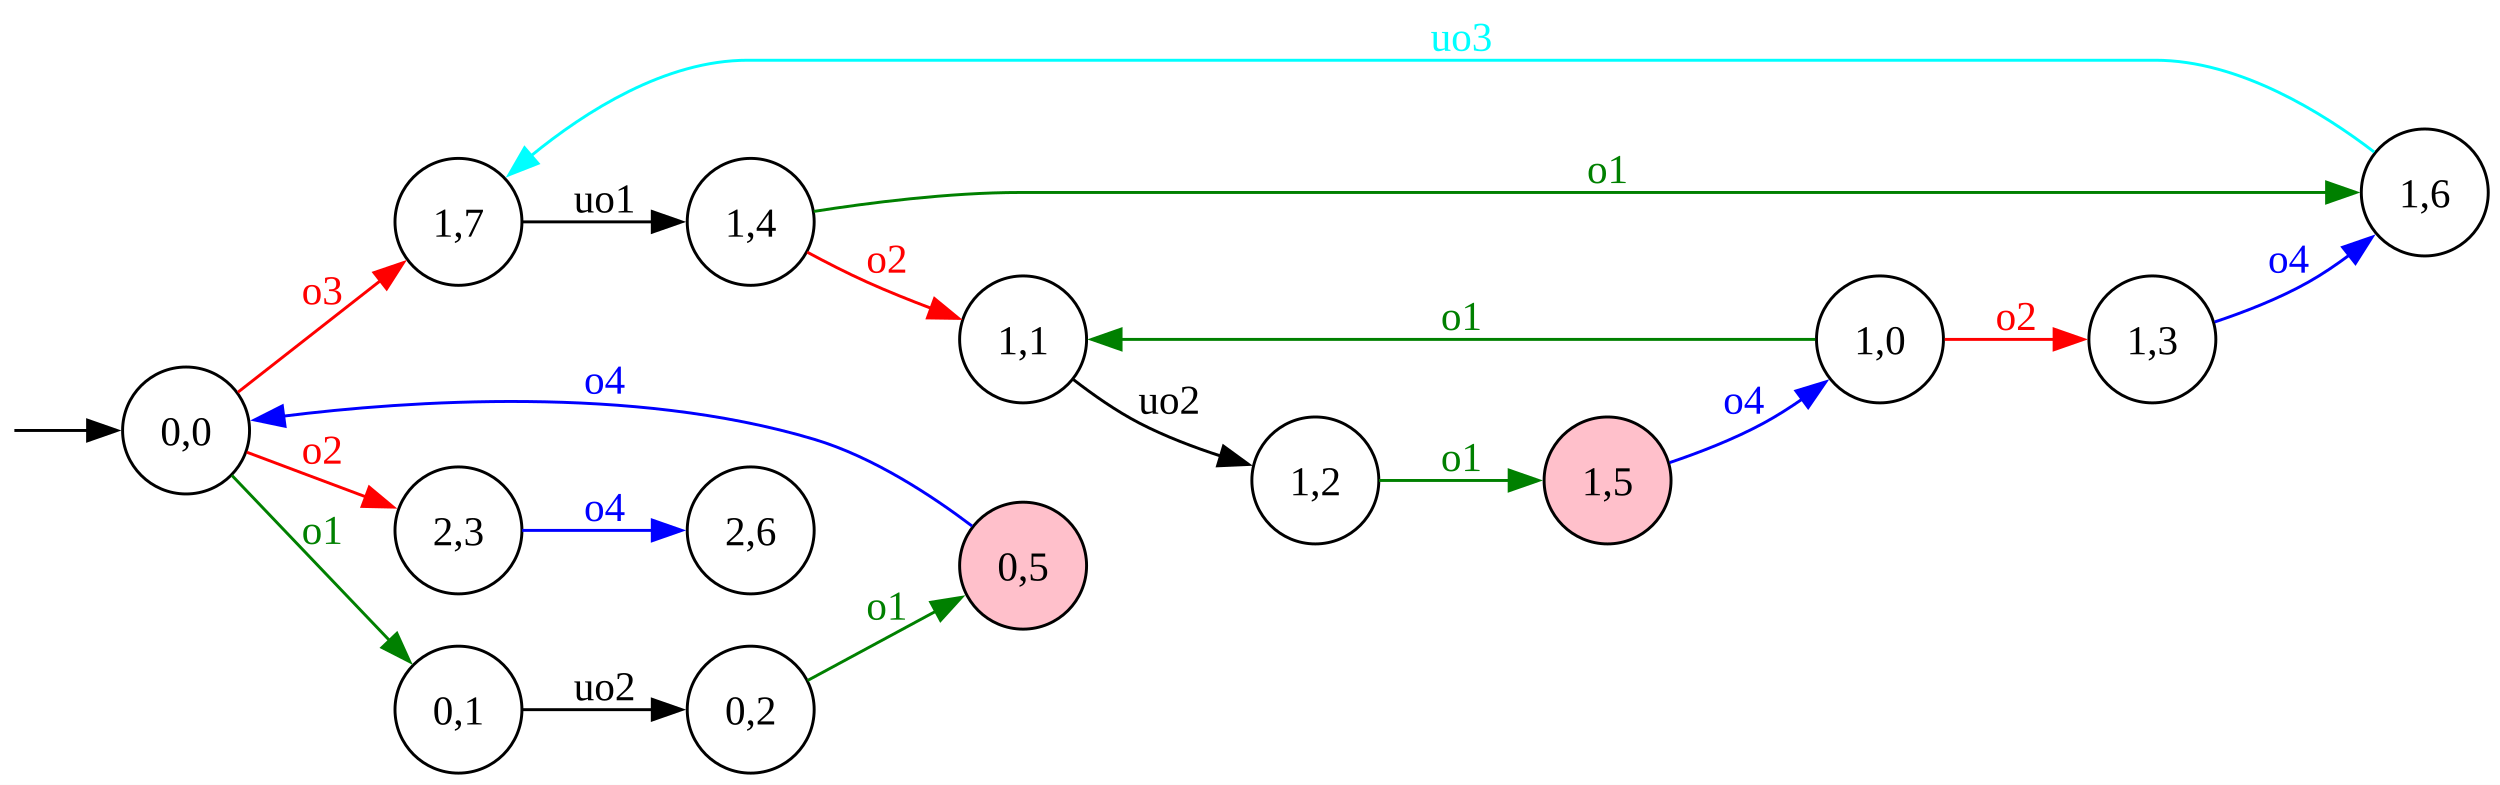
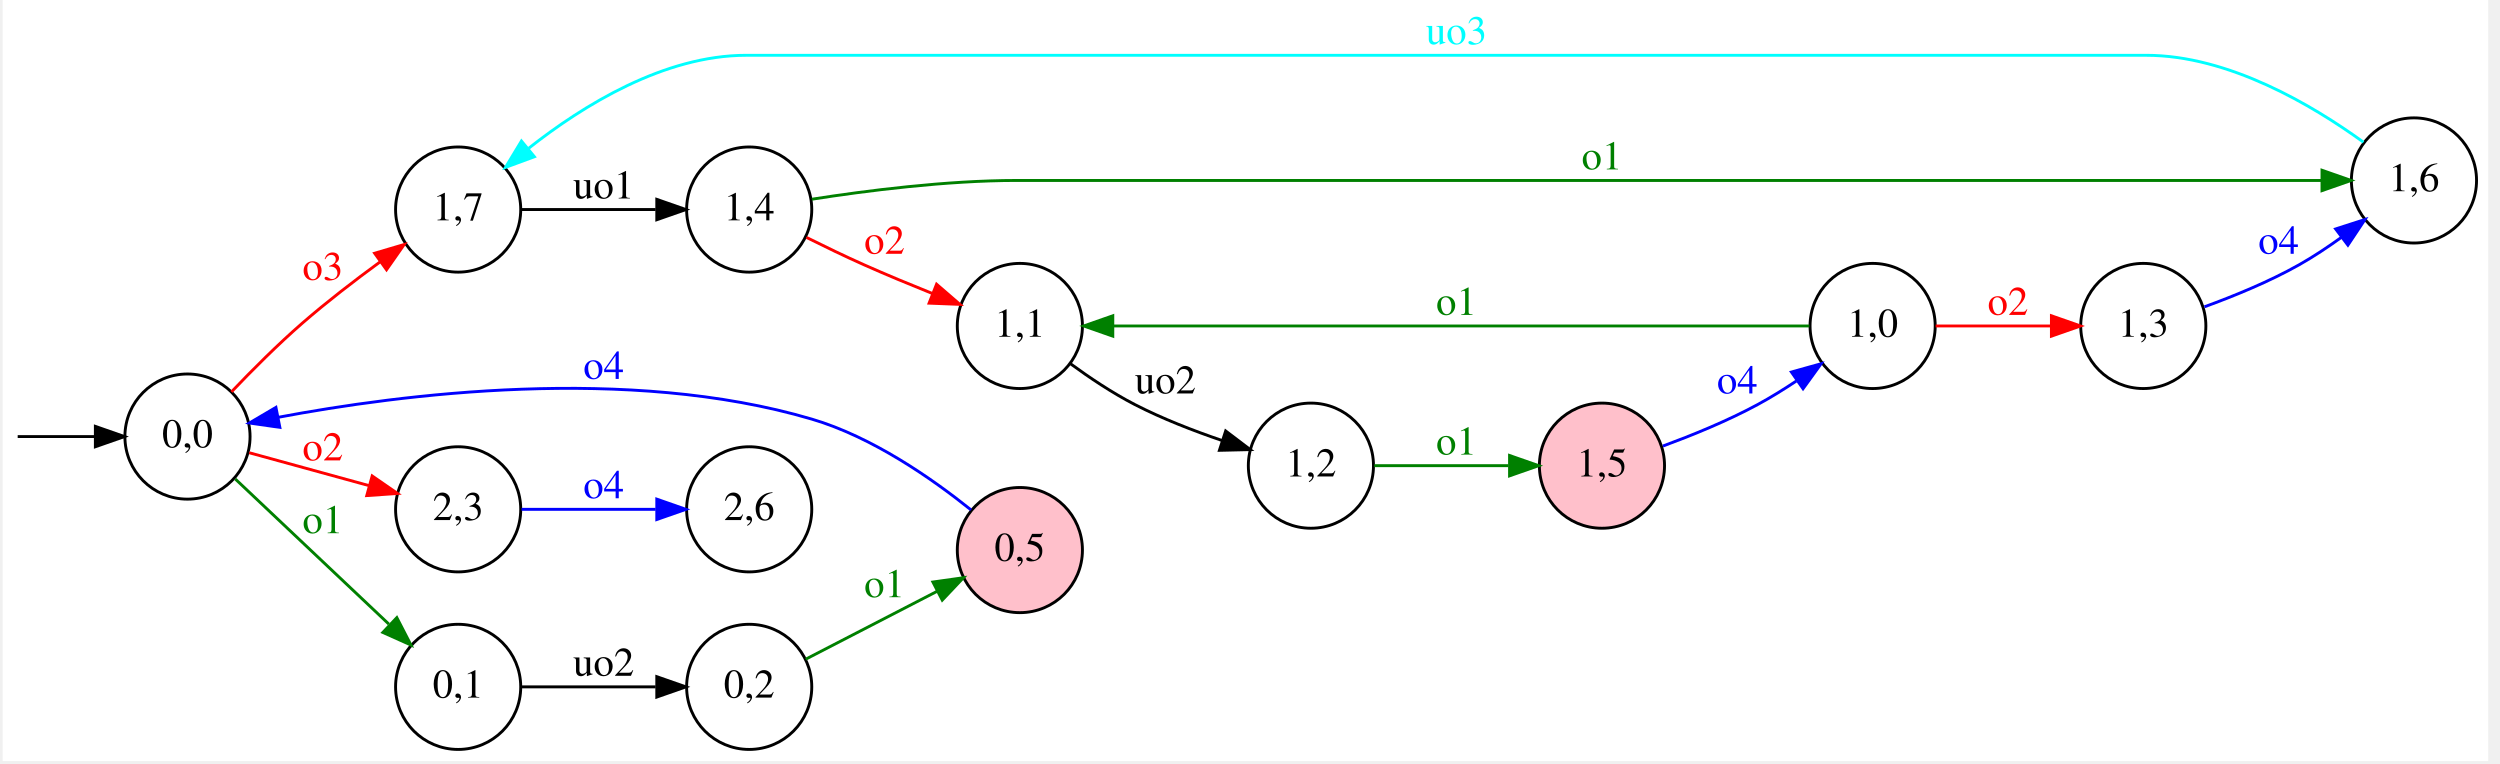
- <svg xmlns="http://www.w3.org/2000/svg" width="720pt" height="226pt" viewBox="0.00 0.00 720.00 226.00">
-   <g id="graph0" class="graph" transform="scale(0.846292 0.846292) rotate(0) translate(4 263.1)">
-     <polygon fill="white" stroke="none" points="-4,4 -4,-263.1 846.77,-263.1 846.77,4 -4,4" />
+ <svg xmlns="http://www.w3.org/2000/svg" width="720pt" height="220pt" viewBox="0.00 0.00 720.00 220.47">
+   <g id="graph0" class="graph" transform="scale(0.84 0.84) rotate(0) translate(4 257.5)">
+     <polygon fill="white" stroke="transparent" points="-4,4 -4,-257.5 850,-257.5 850,4 -4,4" />
    <g id="node1" class="node">
</g>
    <g id="node2" class="node">
-       <ellipse fill="none" stroke="black" cx="59.32" cy="-116.6" rx="21.6" ry="21.6" />
-       <text xml:space="preserve" text-anchor="middle" x="59.32" y="-111.55" font-family="Times New Roman,serif" font-size="14.00">0,0</text>
+       <ellipse fill="none" stroke="black" cx="59.5" cy="-107.5" rx="21.5" ry="21.5" />
+       <text text-anchor="middle" x="59.5" y="-103.8" font-family="Times,serif" font-size="14.00">0,0</text>
    </g>
    <g id="edge1" class="edge">
-       <path fill="none" stroke="black" d="M0.89,-116.6C2.38,-116.6 13.8,-116.6 26.08,-116.6" />
-       <polygon fill="black" stroke="black" points="25.81,-120.1 35.81,-116.6 25.81,-113.1 25.81,-120.1" />
+       <path fill="none" stroke="black" d="M1.16,-107.5C2.71,-107.5 14.93,-107.5 27.7,-107.5" />
+       <polygon fill="black" stroke="black" points="27.85,-111 37.85,-107.5 27.85,-104 27.85,-111" />
    </g>
    <g id="node3" class="node">
-       <ellipse fill="none" stroke="black" cx="152.02" cy="-21.6" rx="21.6" ry="21.6" />
-       <text xml:space="preserve" text-anchor="middle" x="152.02" y="-16.55" font-family="Times New Roman,serif" font-size="14.00">0,1</text>
+       <ellipse fill="none" stroke="black" cx="152.5" cy="-21.5" rx="21.5" ry="21.5" />
+       <text text-anchor="middle" x="152.5" y="-17.8" font-family="Times,serif" font-size="14.00">0,1</text>
    </g>
    <g id="edge2" class="edge">
-       <path fill="none" stroke="green" d="M74.89,-101.34C89.44,-86.1 111.98,-62.49 128.77,-44.91" />
-       <polygon fill="green" stroke="green" points="131.06,-47.57 135.44,-37.92 126,-42.74 131.06,-47.57" />
-       <text xml:space="preserve" text-anchor="middle" x="105.67" y="-77.99" font-family="Times New Roman,serif" font-size="14.00" fill="green">o1</text>
+       <path fill="none" stroke="green" d="M75.94,-92.91C90.4,-79.24 112.21,-58.63 128.69,-43.06" />
+       <polygon fill="green" stroke="green" points="131.43,-45.29 136.29,-35.87 126.62,-40.2 131.43,-45.29" />
+       <text text-anchor="middle" x="106" y="-74.3" font-family="Times,serif" font-size="14.00" fill="green">o1</text>
    </g>
    <g id="node4" class="node">
-       <ellipse fill="none" stroke="black" cx="152.02" cy="-187.6" rx="21.6" ry="21.6" />
-       <text xml:space="preserve" text-anchor="middle" x="152.02" y="-182.55" font-family="Times New Roman,serif" font-size="14.00">1,7</text>
+       <ellipse fill="none" stroke="black" cx="152.5" cy="-185.5" rx="21.5" ry="21.5" />
+       <text text-anchor="middle" x="152.5" y="-181.8" font-family="Times,serif" font-size="14.00">1,7</text>
    </g>
    <g id="edge3" class="edge">
-       <path fill="none" stroke="red" d="M76.96,-129.62C90.64,-140.33 110.24,-155.68 125.84,-167.89" />
-       <polygon fill="red" stroke="red" points="123.27,-170.32 133.3,-173.73 127.58,-164.81 123.27,-170.32" />
-       <text xml:space="preserve" text-anchor="middle" x="105.67" y="-159.55" font-family="Times New Roman,serif" font-size="14.00" fill="red">o3</text>
+       <path fill="none" stroke="red" d="M74.61,-122.86C81.68,-130.27 90.53,-139.14 99,-146.5 107.36,-153.76 116.96,-161.15 125.66,-167.51" />
+       <polygon fill="red" stroke="red" points="123.8,-170.49 133.96,-173.49 127.89,-164.81 123.8,-170.49" />
+       <text text-anchor="middle" x="106" y="-161.3" font-family="Times,serif" font-size="14.00" fill="red">o3</text>
    </g>
    <g id="node5" class="node">
-       <ellipse fill="none" stroke="black" cx="152.02" cy="-82.6" rx="21.6" ry="21.6" />
-       <text xml:space="preserve" text-anchor="middle" x="152.02" y="-77.55" font-family="Times New Roman,serif" font-size="14.00">2,3</text>
+       <ellipse fill="none" stroke="black" cx="152.5" cy="-82.5" rx="21.5" ry="21.5" />
+       <text text-anchor="middle" x="152.5" y="-78.8" font-family="Times,serif" font-size="14.00">2,3</text>
    </g>
    <g id="edge4" class="edge">
-       <path fill="none" stroke="red" d="M79.96,-109.22C86.03,-106.94 92.75,-104.41 98.92,-102.1 105.92,-99.47 113.46,-96.65 120.56,-93.99" />
-       <polygon fill="red" stroke="red" points="121.67,-97.32 129.81,-90.53 119.22,-90.76 121.67,-97.32" />
-       <text xml:space="preserve" text-anchor="middle" x="105.67" y="-105.3" font-family="Times New Roman,serif" font-size="14.00" fill="red">o2</text>
+       <path fill="none" stroke="red" d="M80.7,-101.95C92.8,-98.63 108.4,-94.34 121.88,-90.64" />
+       <polygon fill="red" stroke="red" points="122.96,-93.97 131.67,-87.95 121.1,-87.22 122.96,-93.97" />
+       <text text-anchor="middle" x="106" y="-99.3" font-family="Times,serif" font-size="14.00" fill="red">o2</text>
    </g>
    <g id="node6" class="node">
-       <ellipse fill="none" stroke="black" cx="251.47" cy="-21.6" rx="21.6" ry="21.6" />
-       <text xml:space="preserve" text-anchor="middle" x="251.47" y="-16.55" font-family="Times New Roman,serif" font-size="14.00">0,2</text>
+       <ellipse fill="none" stroke="black" cx="252.5" cy="-21.5" rx="21.5" ry="21.5" />
+       <text text-anchor="middle" x="252.5" y="-17.8" font-family="Times,serif" font-size="14.00">0,2</text>
    </g>
    <g id="edge5" class="edge">
-       <path fill="none" stroke="black" d="M173.69,-21.6C186.65,-21.6 203.63,-21.6 218.32,-21.6" />
-       <polygon fill="black" stroke="black" points="217.98,-25.1 227.98,-21.6 217.98,-18.1 217.98,-25.1" />
-       <text xml:space="preserve" text-anchor="middle" x="201.75" y="-24.8" font-family="Times New Roman,serif" font-size="14.00">uo2</text>
+       <path fill="none" stroke="black" d="M174.28,-21.5C187.67,-21.5 205.31,-21.5 220.35,-21.5" />
+       <polygon fill="black" stroke="black" points="220.75,-25 230.75,-21.5 220.75,-18 220.75,-25" />
+       <text text-anchor="middle" x="202.5" y="-25.3" font-family="Times,serif" font-size="14.00">uo2</text>
    </g>
    <g id="node7" class="node">
-       <ellipse fill="none" stroke="black" cx="251.47" cy="-187.6" rx="21.6" ry="21.6" />
-       <text xml:space="preserve" text-anchor="middle" x="251.47" y="-182.55" font-family="Times New Roman,serif" font-size="14.00">1,4</text>
+       <ellipse fill="none" stroke="black" cx="252.5" cy="-185.5" rx="21.5" ry="21.5" />
+       <text text-anchor="middle" x="252.5" y="-181.8" font-family="Times,serif" font-size="14.00">1,4</text>
    </g>
    <g id="edge6" class="edge">
-       <path fill="none" stroke="black" d="M173.69,-187.6C186.65,-187.6 203.63,-187.6 218.32,-187.6" />
-       <polygon fill="black" stroke="black" points="217.98,-191.1 227.98,-187.6 217.98,-184.1 217.98,-191.1" />
-       <text xml:space="preserve" text-anchor="middle" x="201.75" y="-190.8" font-family="Times New Roman,serif" font-size="14.00">uo1</text>
+       <path fill="none" stroke="black" d="M174.28,-185.5C187.67,-185.5 205.31,-185.5 220.35,-185.5" />
+       <polygon fill="black" stroke="black" points="220.75,-189 230.75,-185.5 220.75,-182 220.75,-189" />
+       <text text-anchor="middle" x="202.5" y="-189.3" font-family="Times,serif" font-size="14.00">uo1</text>
    </g>
    <g id="node8" class="node">
-       <ellipse fill="none" stroke="black" cx="251.47" cy="-82.6" rx="21.6" ry="21.6" />
-       <text xml:space="preserve" text-anchor="middle" x="251.47" y="-77.55" font-family="Times New Roman,serif" font-size="14.00">2,6</text>
+       <ellipse fill="none" stroke="black" cx="252.5" cy="-82.5" rx="21.5" ry="21.5" />
+       <text text-anchor="middle" x="252.5" y="-78.8" font-family="Times,serif" font-size="14.00">2,6</text>
    </g>
    <g id="edge7" class="edge">
-       <path fill="none" stroke="blue" d="M173.69,-82.6C186.65,-82.6 203.63,-82.6 218.32,-82.6" />
-       <polygon fill="blue" stroke="blue" points="217.98,-86.1 227.98,-82.6 217.98,-79.1 217.98,-86.1" />
-       <text xml:space="preserve" text-anchor="middle" x="201.75" y="-85.8" font-family="Times New Roman,serif" font-size="14.00" fill="blue">o4</text>
+       <path fill="none" stroke="blue" d="M174.28,-82.5C187.67,-82.5 205.31,-82.5 220.35,-82.5" />
+       <polygon fill="blue" stroke="blue" points="220.75,-86 230.75,-82.5 220.75,-79 220.75,-86" />
+       <text text-anchor="middle" x="202.5" y="-86.3" font-family="Times,serif" font-size="14.00" fill="blue">o4</text>
    </g>
    <g id="node9" class="node">
-       <ellipse fill="pink" stroke="black" cx="344.17" cy="-70.6" rx="21.6" ry="21.6" />
-       <text xml:space="preserve" text-anchor="middle" x="344.17" y="-65.55" font-family="Times New Roman,serif" font-size="14.00">0,5</text>
+       <ellipse fill="pink" stroke="black" cx="345.5" cy="-68.5" rx="21.5" ry="21.5" />
+       <text text-anchor="middle" x="345.5" y="-64.8" font-family="Times,serif" font-size="14.00">0,5</text>
    </g>
    <g id="edge8" class="edge">
-       <path fill="none" stroke="green" d="M270.82,-31.52C283.4,-38.31 300.34,-47.46 314.66,-55.2" />
-       <polygon fill="green" stroke="green" points="312.74,-58.14 323.2,-59.81 316.07,-51.98 312.74,-58.14" />
-       <text xml:space="preserve" text-anchor="middle" x="297.82" y="-52.23" font-family="Times New Roman,serif" font-size="14.00" fill="green">o1</text>
+       <path fill="none" stroke="green" d="M271.92,-31.01C284.87,-37.7 302.42,-46.77 317.02,-54.31" />
+       <polygon fill="green" stroke="green" points="315.62,-57.52 326.11,-59 318.83,-51.3 315.62,-57.52" />
+       <text text-anchor="middle" x="299" y="-52.3" font-family="Times,serif" font-size="14.00" fill="green">o1</text>
    </g>
    <g id="node10" class="node">
-       <ellipse fill="none" stroke="black" cx="821.17" cy="-197.6" rx="21.6" ry="21.6" />
-       <text xml:space="preserve" text-anchor="middle" x="821.17" y="-192.55" font-family="Times New Roman,serif" font-size="14.00">1,6</text>
+       <ellipse fill="none" stroke="black" cx="824.5" cy="-195.5" rx="21.5" ry="21.5" />
+       <text text-anchor="middle" x="824.5" y="-191.8" font-family="Times,serif" font-size="14.00">1,6</text>
    </g>
    <g id="edge9" class="edge">
-       <path fill="none" stroke="green" d="M272.93,-191.15C291.27,-194.03 318.93,-197.6 343.17,-197.6 343.17,-197.6 343.17,-197.6 729.47,-197.6 748.82,-197.6 770.5,-197.6 787.81,-197.6" />
-       <polygon fill="green" stroke="green" points="787.76,-201.1 797.76,-197.6 787.76,-194.1 787.76,-201.1" />
-       <text xml:space="preserve" text-anchor="middle" x="543.07" y="-200.8" font-family="Times New Roman,serif" font-size="14.00" fill="green">o1</text>
+       <path fill="none" stroke="green" d="M274.03,-189.05C292.43,-191.93 320.18,-195.5 344.5,-195.5 344.5,-195.5 344.5,-195.5 732.5,-195.5 752.52,-195.5 775.01,-195.5 792.63,-195.5" />
+       <polygon fill="green" stroke="green" points="792.9,-199 802.9,-195.5 792.9,-192 792.9,-199" />
+       <text text-anchor="middle" x="545.5" y="-199.3" font-family="Times,serif" font-size="14.00" fill="green">o1</text>
    </g>
    <g id="node11" class="node">
-       <ellipse fill="none" stroke="black" cx="344.17" cy="-147.6" rx="21.6" ry="21.6" />
-       <text xml:space="preserve" text-anchor="middle" x="344.17" y="-142.55" font-family="Times New Roman,serif" font-size="14.00">1,1</text>
+       <ellipse fill="none" stroke="black" cx="345.5" cy="-145.5" rx="21.5" ry="21.5" />
+       <text text-anchor="middle" x="345.5" y="-141.8" font-family="Times,serif" font-size="14.00">1,1</text>
    </g>
    <g id="edge10" class="edge">
-       <path fill="none" stroke="red" d="M270.68,-177.3C277.04,-173.87 284.29,-170.15 291.07,-167.1 298.09,-163.94 305.78,-160.86 313.06,-158.11" />
-       <polygon fill="red" stroke="red" points="314.02,-161.48 322.21,-154.75 311.61,-154.91 314.02,-161.48" />
-       <text xml:space="preserve" text-anchor="middle" x="297.82" y="-170.3" font-family="Times New Roman,serif" font-size="14.00" fill="red">o2</text>
+       <path fill="none" stroke="red" d="M272.16,-175.93C278.42,-172.81 285.46,-169.41 292,-166.5 299.56,-163.13 307.85,-159.7 315.55,-156.61" />
+       <polygon fill="red" stroke="red" points="316.88,-159.85 324.9,-152.92 314.31,-153.34 316.88,-159.85" />
+       <text text-anchor="middle" x="299" y="-170.3" font-family="Times,serif" font-size="14.00" fill="red">o2</text>
    </g>
    <g id="edge11" class="edge">
-       <path fill="none" stroke="blue" d="M326.8,-84.08C313.31,-94.3 293.18,-107.59 273.07,-113.6 211.25,-132.09 134.75,-126.75 92.38,-121.48" />
-       <polygon fill="blue" stroke="blue" points="93,-118.03 82.62,-120.19 92.08,-124.97 93,-118.03" />
-       <text xml:space="preserve" text-anchor="middle" x="201.75" y="-129.13" font-family="Times New Roman,serif" font-size="14.00" fill="blue">o4</text>
+       <path fill="none" stroke="blue" d="M328.72,-82.3C315.23,-93.13 294.75,-107.37 274,-113.5 210.89,-132.14 132.68,-122.05 90.64,-114.11" />
+       <polygon fill="blue" stroke="blue" points="91.24,-110.66 80.76,-112.16 89.89,-117.53 91.24,-110.66" />
+       <text text-anchor="middle" x="202.5" y="-127.3" font-family="Times,serif" font-size="14.00" fill="blue">o4</text>
    </g>
    <g id="edge12" class="edge">
-       <path fill="none" stroke="cyan" d="M803.98,-211.35C786.7,-224.58 757.95,-242.6 729.47,-242.6 250.47,-242.6 250.47,-242.6 250.47,-242.6 222.55,-242.6 195.26,-225.27 176.7,-210.06" />
-       <polygon fill="cyan" stroke="cyan" points="179.09,-207.49 169.23,-203.62 174.52,-212.8 179.09,-207.49" />
-       <text xml:space="preserve" text-anchor="middle" x="493.35" y="-245.8" font-family="Times New Roman,serif" font-size="14.00" fill="cyan">uo3</text>
+       <path fill="none" stroke="cyan" d="M807.15,-208.64C789.73,-221.28 760.81,-238.5 732.5,-238.5 251.5,-238.5 251.5,-238.5 251.5,-238.5 223.32,-238.5 195.48,-221.34 176.71,-206.54" />
+       <polygon fill="cyan" stroke="cyan" points="178.7,-203.65 168.76,-199.98 174.25,-209.05 178.7,-203.65" />
+       <text text-anchor="middle" x="495.5" y="-242.3" font-family="Times,serif" font-size="14.00" fill="cyan">uo3</text>
    </g>
    <g id="node12" class="node">
-       <ellipse fill="none" stroke="black" cx="443.62" cy="-99.6" rx="21.6" ry="21.6" />
-       <text xml:space="preserve" text-anchor="middle" x="443.62" y="-94.55" font-family="Times New Roman,serif" font-size="14.00">1,2</text>
+       <ellipse fill="none" stroke="black" cx="445.5" cy="-97.5" rx="21.5" ry="21.5" />
+       <text text-anchor="middle" x="445.5" y="-93.8" font-family="Times,serif" font-size="14.00">1,2</text>
    </g>
    <g id="edge13" class="edge">
-       <path fill="none" stroke="black" d="M361.32,-133.9C367.96,-128.75 375.93,-123.16 383.77,-119.1 392.47,-114.59 402.42,-110.83 411.63,-107.84" />
-       <polygon fill="black" stroke="black" points="412.36,-111.28 420.92,-105.04 410.34,-104.58 412.36,-111.28" />
-       <text xml:space="preserve" text-anchor="middle" x="393.9" y="-122.3" font-family="Times New Roman,serif" font-size="14.00">uo2</text>
+       <path fill="none" stroke="black" d="M362.74,-132.63C369.38,-127.77 377.31,-122.46 385,-118.5 394.4,-113.66 405.16,-109.49 414.93,-106.16" />
+       <polygon fill="black" stroke="black" points="416.21,-109.43 424.65,-103.02 414.06,-102.77 416.21,-109.43" />
+       <text text-anchor="middle" x="395.5" y="-122.3" font-family="Times,serif" font-size="14.00">uo2</text>
    </g>
    <g id="node13" class="node">
-       <ellipse fill="pink" stroke="black" cx="543.07" cy="-99.6" rx="21.6" ry="21.6" />
-       <text xml:space="preserve" text-anchor="middle" x="543.07" y="-94.55" font-family="Times New Roman,serif" font-size="14.00">1,5</text>
+       <ellipse fill="pink" stroke="black" cx="545.5" cy="-97.5" rx="21.5" ry="21.5" />
+       <text text-anchor="middle" x="545.5" y="-93.8" font-family="Times,serif" font-size="14.00">1,5</text>
    </g>
    <g id="edge14" class="edge">
-       <path fill="none" stroke="green" d="M465.29,-99.6C478.25,-99.6 495.23,-99.6 509.92,-99.6" />
-       <polygon fill="green" stroke="green" points="509.58,-103.1 519.58,-99.6 509.58,-96.1 509.58,-103.1" />
-       <text xml:space="preserve" text-anchor="middle" x="493.35" y="-102.8" font-family="Times New Roman,serif" font-size="14.00" fill="green">o1</text>
+       <path fill="none" stroke="green" d="M467.28,-97.5C480.67,-97.5 498.31,-97.5 513.35,-97.5" />
+       <polygon fill="green" stroke="green" points="513.75,-101 523.75,-97.5 513.75,-94 513.75,-101" />
+       <text text-anchor="middle" x="495.5" y="-101.3" font-family="Times,serif" font-size="14.00" fill="green">o1</text>
    </g>
    <g id="node14" class="node">
-       <ellipse fill="none" stroke="black" cx="635.77" cy="-147.6" rx="21.6" ry="21.6" />
-       <text xml:space="preserve" text-anchor="middle" x="635.77" y="-142.55" font-family="Times New Roman,serif" font-size="14.00">1,0</text>
+       <ellipse fill="none" stroke="black" cx="638.5" cy="-145.5" rx="21.5" ry="21.5" />
+       <text text-anchor="middle" x="638.5" y="-141.8" font-family="Times,serif" font-size="14.00">1,0</text>
    </g>
    <g id="edge15" class="edge">
-       <path fill="none" stroke="blue" d="M564.18,-105.67C574.1,-109.02 586.07,-113.62 596.17,-119.1 600.66,-121.53 605.21,-124.44 609.53,-127.44" />
-       <polygon fill="blue" stroke="blue" points="607.18,-130.06 617.32,-133.15 611.33,-124.42 607.18,-130.06" />
-       <text xml:space="preserve" text-anchor="middle" x="589.42" y="-122.3" font-family="Times New Roman,serif" font-size="14.00" fill="blue">o4</text>
+       <path fill="none" stroke="blue" d="M566.44,-104.24C576.46,-107.93 588.64,-112.89 599,-118.5 603.43,-120.9 607.97,-123.71 612.3,-126.6" />
+       <polygon fill="blue" stroke="blue" points="610.59,-129.68 620.8,-132.52 614.59,-123.93 610.59,-129.68" />
+       <text text-anchor="middle" x="592" y="-122.3" font-family="Times,serif" font-size="14.00" fill="blue">o4</text>
    </g>
    <g id="edge16" class="edge">
-       <path fill="none" stroke="green" d="M613.74,-147.6C563.67,-147.6 437.1,-147.6 377.35,-147.6" />
-       <polygon fill="green" stroke="green" points="377.51,-144.1 367.51,-147.6 377.51,-151.1 377.51,-144.1" />
-       <text xml:space="preserve" text-anchor="middle" x="493.35" y="-150.8" font-family="Times New Roman,serif" font-size="14.00" fill="green">o1</text>
+       <path fill="none" stroke="green" d="M616.76,-145.5C566.41,-145.5 437.47,-145.5 377.74,-145.5" />
+       <polygon fill="green" stroke="green" points="377.43,-142 367.43,-145.5 377.43,-149 377.43,-142" />
+       <text text-anchor="middle" x="495.5" y="-149.3" font-family="Times,serif" font-size="14.00" fill="green">o1</text>
    </g>
    <g id="node15" class="node">
-       <ellipse fill="none" stroke="black" cx="728.47" cy="-147.6" rx="21.6" ry="21.6" />
-       <text xml:space="preserve" text-anchor="middle" x="728.47" y="-142.55" font-family="Times New Roman,serif" font-size="14.00">1,3</text>
+       <ellipse fill="none" stroke="black" cx="731.5" cy="-145.5" rx="21.5" ry="21.5" />
+       <text text-anchor="middle" x="731.5" y="-141.8" font-family="Times,serif" font-size="14.00">1,3</text>
    </g>
    <g id="edge17" class="edge">
-       <path fill="none" stroke="red" d="M657.81,-147.6C668.91,-147.6 682.78,-147.6 695.21,-147.6" />
-       <polygon fill="red" stroke="red" points="695.03,-151.1 705.03,-147.6 695.03,-144.1 695.03,-151.1" />
-       <text xml:space="preserve" text-anchor="middle" x="682.12" y="-150.8" font-family="Times New Roman,serif" font-size="14.00" fill="red">o2</text>
+       <path fill="none" stroke="red" d="M660.15,-145.5C671.9,-145.5 686.84,-145.5 699.93,-145.5" />
+       <polygon fill="red" stroke="red" points="699.93,-149 709.93,-145.5 699.93,-142 699.93,-149" />
+       <text text-anchor="middle" x="685" y="-149.3" font-family="Times,serif" font-size="14.00" fill="red">o2</text>
    </g>
    <g id="edge18" class="edge">
-       <path fill="none" stroke="blue" d="M749.66,-153.53C759.6,-156.84 771.56,-161.46 781.57,-167.1 786.34,-169.79 791.14,-173.05 795.66,-176.42" />
-       <polygon fill="blue" stroke="blue" points="793.23,-178.96 803.25,-182.41 797.57,-173.47 793.23,-178.96" />
-       <text xml:space="preserve" text-anchor="middle" x="774.82" y="-170.3" font-family="Times New Roman,serif" font-size="14.00" fill="blue">o4</text>
+       <path fill="none" stroke="blue" d="M752.52,-152.09C762.56,-155.74 774.74,-160.72 785,-166.5 789.92,-169.27 794.92,-172.6 799.62,-175.99" />
+       <polygon fill="blue" stroke="blue" points="797.58,-178.84 807.67,-182.08 801.8,-173.26 797.58,-178.84" />
+       <text text-anchor="middle" x="778" y="-170.3" font-family="Times,serif" font-size="14.00" fill="blue">o4</text>
    </g>
  </g>
</svg>
